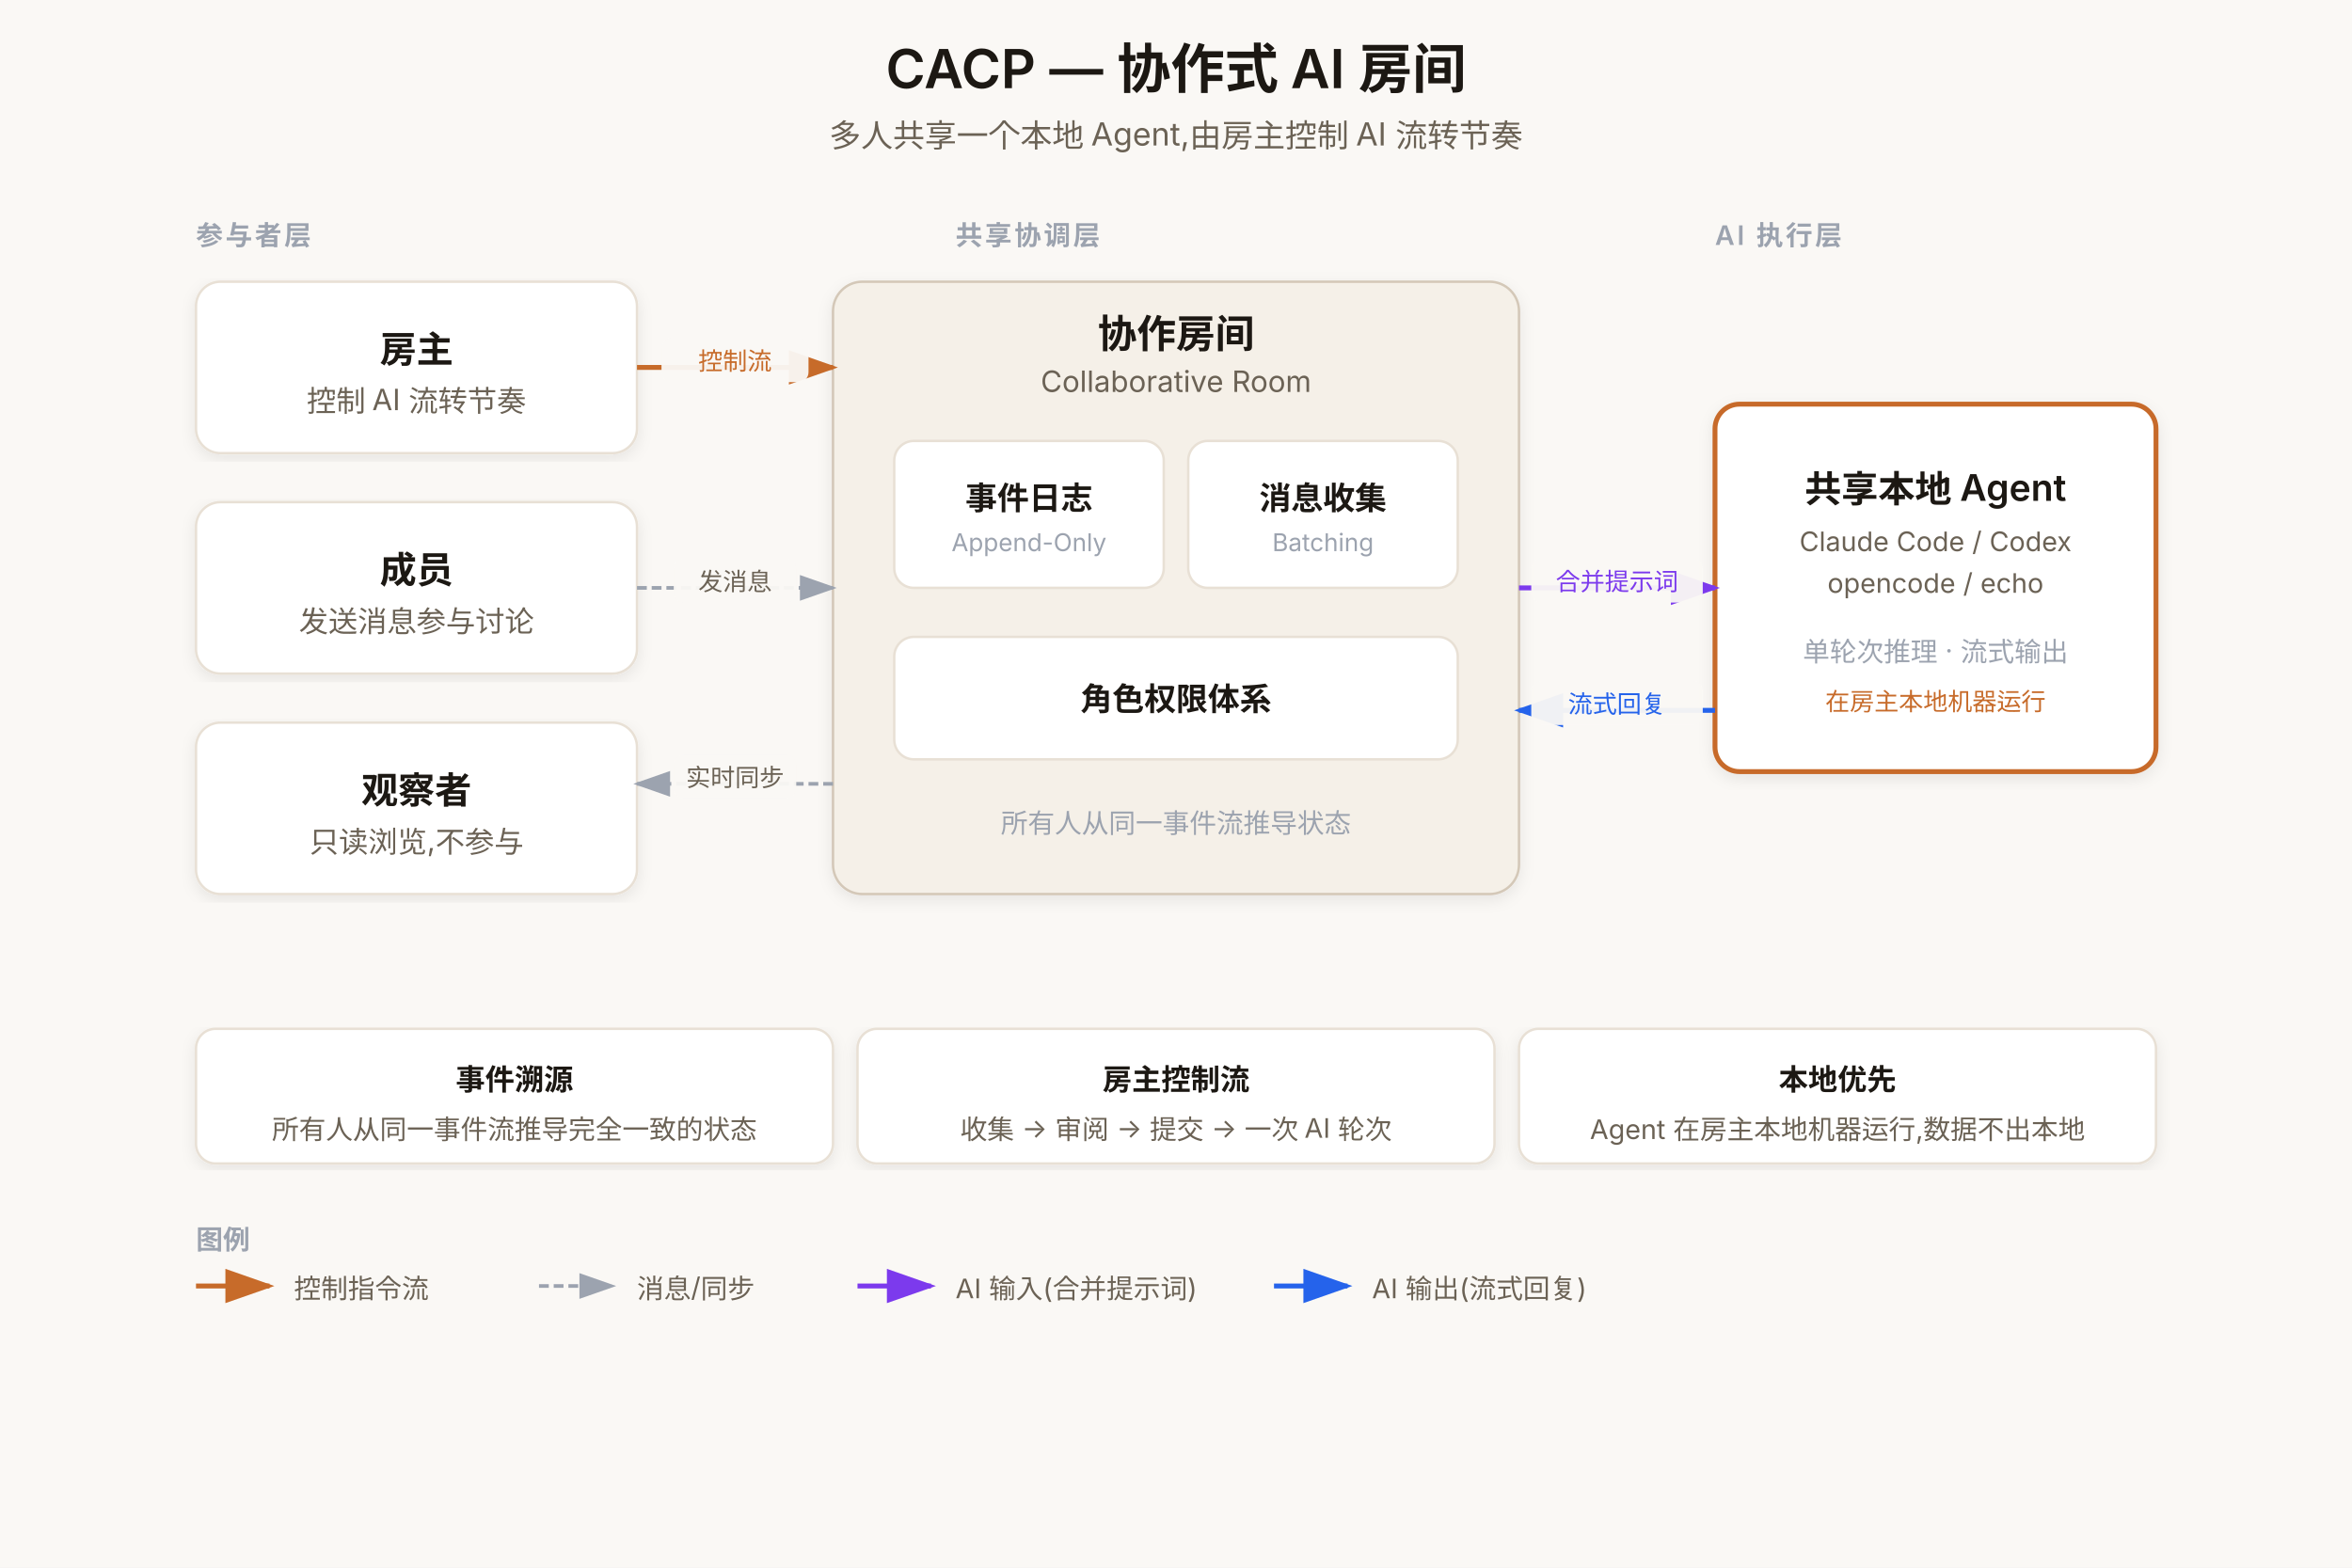
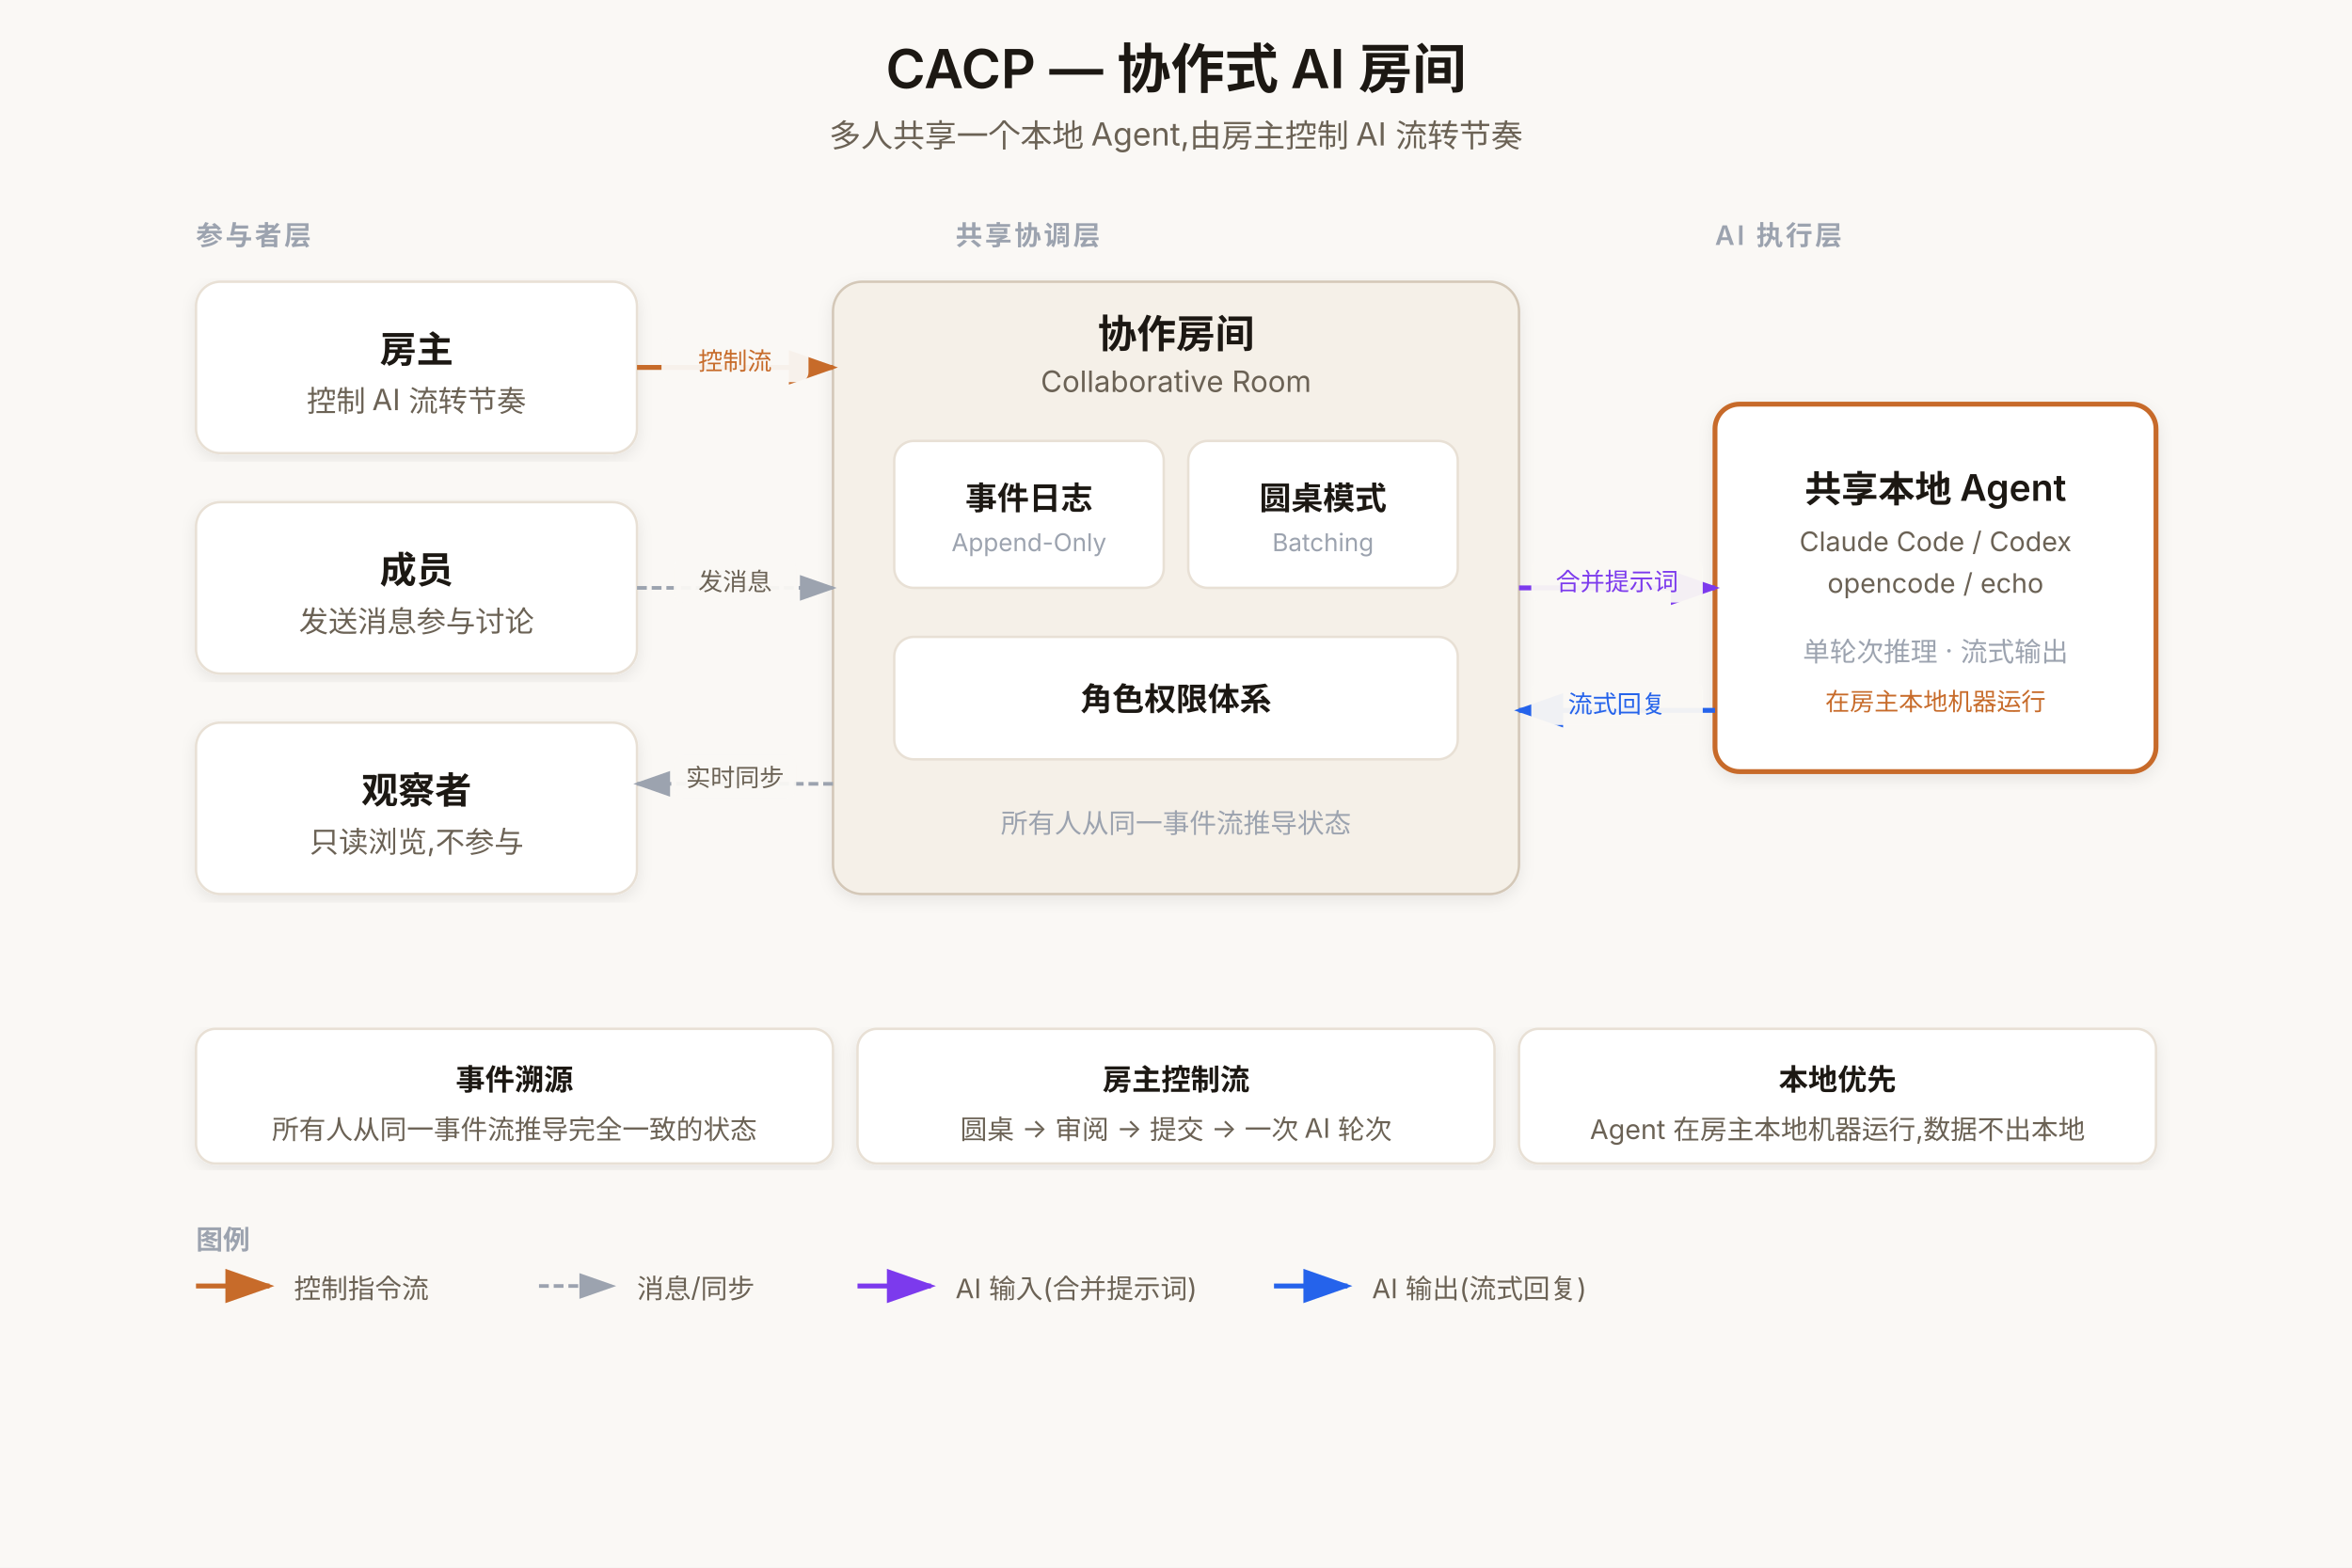
<svg xmlns="http://www.w3.org/2000/svg" viewBox="0 0 960 640">
  <defs>
    <filter id="shadow" x="-5%" y="-5%" width="110%" height="110%">
      <feDropShadow dx="0" dy="2" stdDeviation="3" flood-opacity="0.08" />
    </filter>
    <marker id="arrow-gray" markerWidth="10" markerHeight="7" refX="9" refY="3.5" orient="auto">
      <polygon points="0 0, 10 3.5, 0 7" fill="#9ca3af" />
    </marker>
    <marker id="arrow-accent" markerWidth="10" markerHeight="7" refX="9" refY="3.5" orient="auto">
      <polygon points="0 0, 10 3.5, 0 7" fill="#c76b2a" />
    </marker>
    <marker id="arrow-purple" markerWidth="10" markerHeight="7" refX="9" refY="3.5" orient="auto">
      <polygon points="0 0, 10 3.5, 0 7" fill="#7c3aed" />
    </marker>
    <marker id="arrow-blue" markerWidth="10" markerHeight="7" refX="9" refY="3.5" orient="auto">
      <polygon points="0 0, 10 3.5, 0 7" fill="#2563eb" />
    </marker>
  </defs>
  <rect width="960" height="640" fill="#faf8f5" />
  <text x="480" y="36" text-anchor="middle" font-family="system-ui, -apple-system, sans-serif" font-size="22" font-weight="600" fill="#1c1813">CACP — 协作式 AI 房间</text>
  <text x="480" y="60" text-anchor="middle" font-family="system-ui, -apple-system, sans-serif" font-size="13" fill="#6b6255">多人共享一个本地 Agent,由房主控制 AI 流转节奏</text>
  <text x="80" y="100" font-family="system-ui, -apple-system, sans-serif" font-size="11" font-weight="600" fill="#9ca3af" letter-spacing="1">参与者层</text>
  <rect x="80" y="115" width="180" height="70" rx="10" fill="#ffffff" stroke="#e8e0d5" stroke-width="1" filter="url(#shadow)" />
  <text x="170" y="148" text-anchor="middle" font-family="system-ui, -apple-system, sans-serif" font-size="15" font-weight="600" fill="#1c1813">房主</text>
  <text x="170" y="168" text-anchor="middle" font-family="system-ui, -apple-system, sans-serif" font-size="12" fill="#6b6255">控制 AI 流转节奏</text>
  <rect x="80" y="205" width="180" height="70" rx="10" fill="#ffffff" stroke="#e8e0d5" stroke-width="1" filter="url(#shadow)" />
  <text x="170" y="238" text-anchor="middle" font-family="system-ui, -apple-system, sans-serif" font-size="15" font-weight="600" fill="#1c1813">成员</text>
  <text x="170" y="258" text-anchor="middle" font-family="system-ui, -apple-system, sans-serif" font-size="12" fill="#6b6255">发送消息参与讨论</text>
  <rect x="80" y="295" width="180" height="70" rx="10" fill="#ffffff" stroke="#e8e0d5" stroke-width="1" filter="url(#shadow)" />
  <text x="170" y="328" text-anchor="middle" font-family="system-ui, -apple-system, sans-serif" font-size="15" font-weight="600" fill="#1c1813">观察者</text>
  <text x="170" y="348" text-anchor="middle" font-family="system-ui, -apple-system, sans-serif" font-size="12" fill="#6b6255">只读浏览,不参与</text>
  <text x="390" y="100" font-family="system-ui, -apple-system, sans-serif" font-size="11" font-weight="600" fill="#9ca3af" letter-spacing="1">共享协调层</text>
  <rect x="340" y="115" width="280" height="250" rx="12" fill="#f5f0e8" stroke="#d4c8b8" stroke-width="1" filter="url(#shadow)" />
  <text x="480" y="142" text-anchor="middle" font-family="system-ui, -apple-system, sans-serif" font-size="16" font-weight="600" fill="#1c1813">协作房间</text>
  <text x="480" y="160" text-anchor="middle" font-family="system-ui, -apple-system, sans-serif" font-size="12" fill="#6b6255">Collaborative Room</text>
  <rect x="365" y="180" width="110" height="60" rx="8" fill="#ffffff" stroke="#e8e0d5" stroke-width="1" />
  <text x="420" y="208" text-anchor="middle" font-family="system-ui, -apple-system, sans-serif" font-size="13" font-weight="600" fill="#1c1813">事件日志</text>
  <text x="420" y="225" text-anchor="middle" font-family="system-ui, -apple-system, sans-serif" font-size="10" fill="#9ca3af">Append-Only</text>
  <rect x="485" y="180" width="110" height="60" rx="8" fill="#ffffff" stroke="#e8e0d5" stroke-width="1" />
-   <text x="540" y="208" text-anchor="middle" font-family="system-ui, -apple-system, sans-serif" font-size="13" font-weight="600" fill="#1c1813">消息收集</text>
+   <text x="540" y="208" text-anchor="middle" font-family="system-ui, -apple-system, sans-serif" font-size="13" font-weight="600" fill="#1c1813">圆桌模式</text>
  <text x="540" y="225" text-anchor="middle" font-family="system-ui, -apple-system, sans-serif" font-size="10" fill="#9ca3af">Batching</text>
  <rect x="365" y="260" width="230" height="50" rx="8" fill="#ffffff" stroke="#e8e0d5" stroke-width="1" />
  <text x="480" y="290" text-anchor="middle" font-family="system-ui, -apple-system, sans-serif" font-size="13" font-weight="600" fill="#1c1813">角色权限体系</text>
  <text x="480" y="340" text-anchor="middle" font-family="system-ui, -apple-system, sans-serif" font-size="11" fill="#9ca3af">所有人从同一事件流推导状态</text>
  <text x="700" y="100" font-family="system-ui, -apple-system, sans-serif" font-size="11" font-weight="600" fill="#9ca3af" letter-spacing="1">AI 执行层</text>
  <rect x="700" y="165" width="180" height="150" rx="10" fill="#ffffff" stroke="#c76b2a" stroke-width="2" filter="url(#shadow)" />
  <text x="790" y="205" text-anchor="middle" font-family="system-ui, -apple-system, sans-serif" font-size="15" font-weight="600" fill="#1c1813">共享本地 Agent</text>
  <text x="790" y="225" text-anchor="middle" font-family="system-ui, -apple-system, sans-serif" font-size="11" fill="#6b6255">Claude Code / Codex</text>
  <text x="790" y="242" text-anchor="middle" font-family="system-ui, -apple-system, sans-serif" font-size="11" fill="#6b6255">opencode / echo</text>
  <text x="790" y="270" text-anchor="middle" font-family="system-ui, -apple-system, sans-serif" font-size="11" fill="#9ca3af">单轮次推理 · 流式输出</text>
  <text x="790" y="290" text-anchor="middle" font-family="system-ui, -apple-system, sans-serif" font-size="10" fill="#c76b2a">在房主本地机器运行</text>
  <line x1="260" y1="150" x2="340" y2="150" stroke="#c76b2a" stroke-width="2" marker-end="url(#arrow-accent)" />
  <rect x="270" y="138" width="60" height="18" rx="4" fill="#faf8f5" opacity="0.95" />
  <text x="300" y="151" text-anchor="middle" font-family="system-ui, -apple-system, sans-serif" font-size="10" fill="#c76b2a">控制流</text>
  <line x1="260" y1="240" x2="340" y2="240" stroke="#9ca3af" stroke-width="1.5" marker-end="url(#arrow-gray)" stroke-dasharray="4,2" />
  <rect x="275" y="228" width="50" height="18" rx="4" fill="#faf8f5" opacity="0.95" />
  <text x="300" y="241" text-anchor="middle" font-family="system-ui, -apple-system, sans-serif" font-size="10" fill="#6b6255">发消息</text>
  <line x1="620" y1="240" x2="700" y2="240" stroke="#7c3aed" stroke-width="2" marker-end="url(#arrow-purple)" />
  <rect x="625" y="228" width="70" height="18" rx="4" fill="#faf8f5" opacity="0.95" />
  <text x="660" y="241" text-anchor="middle" font-family="system-ui, -apple-system, sans-serif" font-size="10" fill="#7c3aed">合并提示词</text>
  <line x1="700" y1="290" x2="620" y2="290" stroke="#2563eb" stroke-width="2" marker-end="url(#arrow-blue)" />
  <rect x="625" y="278" width="70" height="18" rx="4" fill="#faf8f5" opacity="0.95" />
  <text x="660" y="291" text-anchor="middle" font-family="system-ui, -apple-system, sans-serif" font-size="10" fill="#2563eb">流式回复</text>
  <line x1="340" y1="320" x2="260" y2="320" stroke="#9ca3af" stroke-width="1.5" marker-end="url(#arrow-gray)" stroke-dasharray="4,2" />
  <rect x="275" y="308" width="50" height="18" rx="4" fill="#faf8f5" opacity="0.95" />
  <text x="300" y="321" text-anchor="middle" font-family="system-ui, -apple-system, sans-serif" font-size="10" fill="#6b6255">实时同步</text>
  <rect x="80" y="420" width="260" height="55" rx="8" fill="#ffffff" stroke="#e8e0d5" stroke-width="1" filter="url(#shadow)" />
  <text x="210" y="445" text-anchor="middle" font-family="system-ui, -apple-system, sans-serif" font-size="12" font-weight="600" fill="#1c1813">事件溯源</text>
  <text x="210" y="465" text-anchor="middle" font-family="system-ui, -apple-system, sans-serif" font-size="11" fill="#6b6255">所有人从同一事件流推导完全一致的状态</text>
  <rect x="350" y="420" width="260" height="55" rx="8" fill="#ffffff" stroke="#e8e0d5" stroke-width="1" filter="url(#shadow)" />
  <text x="480" y="445" text-anchor="middle" font-family="system-ui, -apple-system, sans-serif" font-size="12" font-weight="600" fill="#1c1813">房主控制流</text>
-   <text x="480" y="465" text-anchor="middle" font-family="system-ui, -apple-system, sans-serif" font-size="11" fill="#6b6255">收集 → 审阅 → 提交 → 一次 AI 轮次</text>
+   <text x="480" y="465" text-anchor="middle" font-family="system-ui, -apple-system, sans-serif" font-size="11" fill="#6b6255">圆桌 → 审阅 → 提交 → 一次 AI 轮次</text>
  <rect x="620" y="420" width="260" height="55" rx="8" fill="#ffffff" stroke="#e8e0d5" stroke-width="1" filter="url(#shadow)" />
  <text x="750" y="445" text-anchor="middle" font-family="system-ui, -apple-system, sans-serif" font-size="12" font-weight="600" fill="#1c1813">本地优先</text>
  <text x="750" y="465" text-anchor="middle" font-family="system-ui, -apple-system, sans-serif" font-size="11" fill="#6b6255">Agent 在房主本地机器运行,数据不出本地</text>
  <text x="80" y="510" font-family="system-ui, -apple-system, sans-serif" font-size="11" font-weight="600" fill="#9ca3af">图例</text>
  <line x1="80" y1="525" x2="110" y2="525" stroke="#c76b2a" stroke-width="2" marker-end="url(#arrow-accent)" />
  <text x="120" y="530" font-family="system-ui, -apple-system, sans-serif" font-size="11" fill="#6b6255">控制指令流</text>
  <line x1="220" y1="525" x2="250" y2="525" stroke="#9ca3af" stroke-width="1.5" marker-end="url(#arrow-gray)" stroke-dasharray="4,2" />
  <text x="260" y="530" font-family="system-ui, -apple-system, sans-serif" font-size="11" fill="#6b6255">消息/同步</text>
  <line x1="350" y1="525" x2="380" y2="525" stroke="#7c3aed" stroke-width="2" marker-end="url(#arrow-purple)" />
  <text x="390" y="530" font-family="system-ui, -apple-system, sans-serif" font-size="11" fill="#6b6255">AI 输入(合并提示词)</text>
  <line x1="520" y1="525" x2="550" y2="525" stroke="#2563eb" stroke-width="2" marker-end="url(#arrow-blue)" />
  <text x="560" y="530" font-family="system-ui, -apple-system, sans-serif" font-size="11" fill="#6b6255">AI 输出(流式回复)</text>
</svg>
